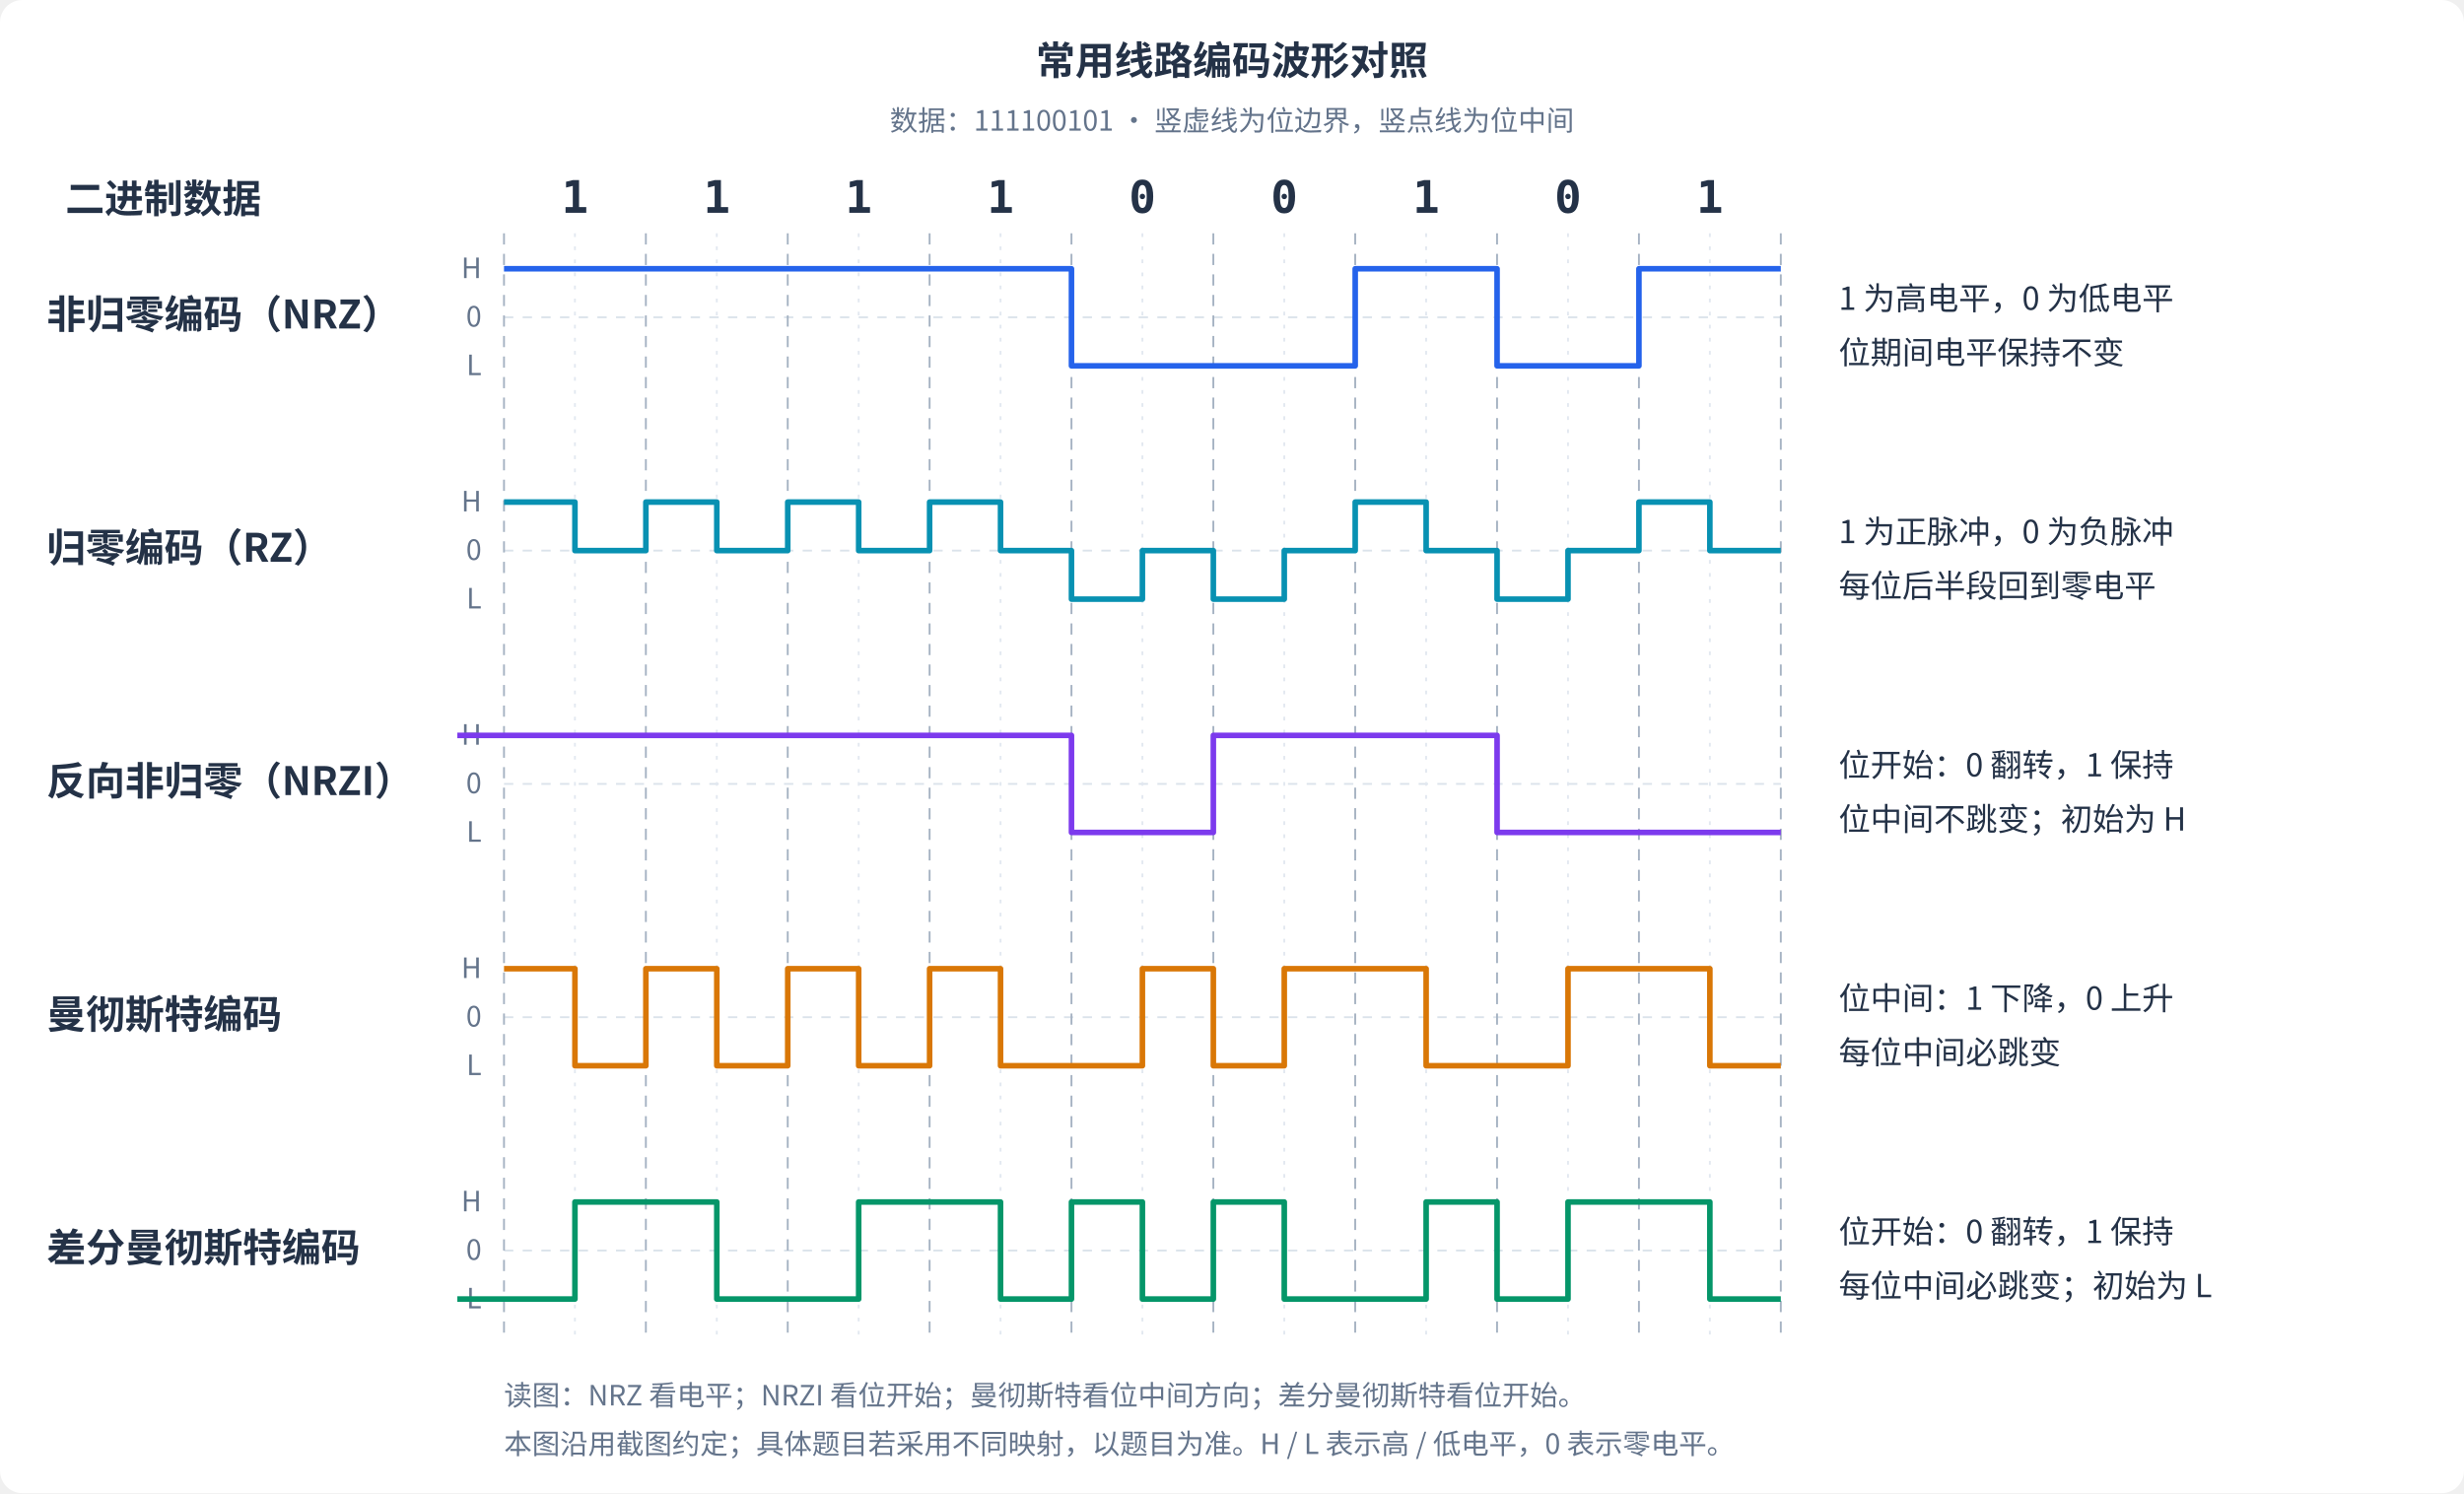
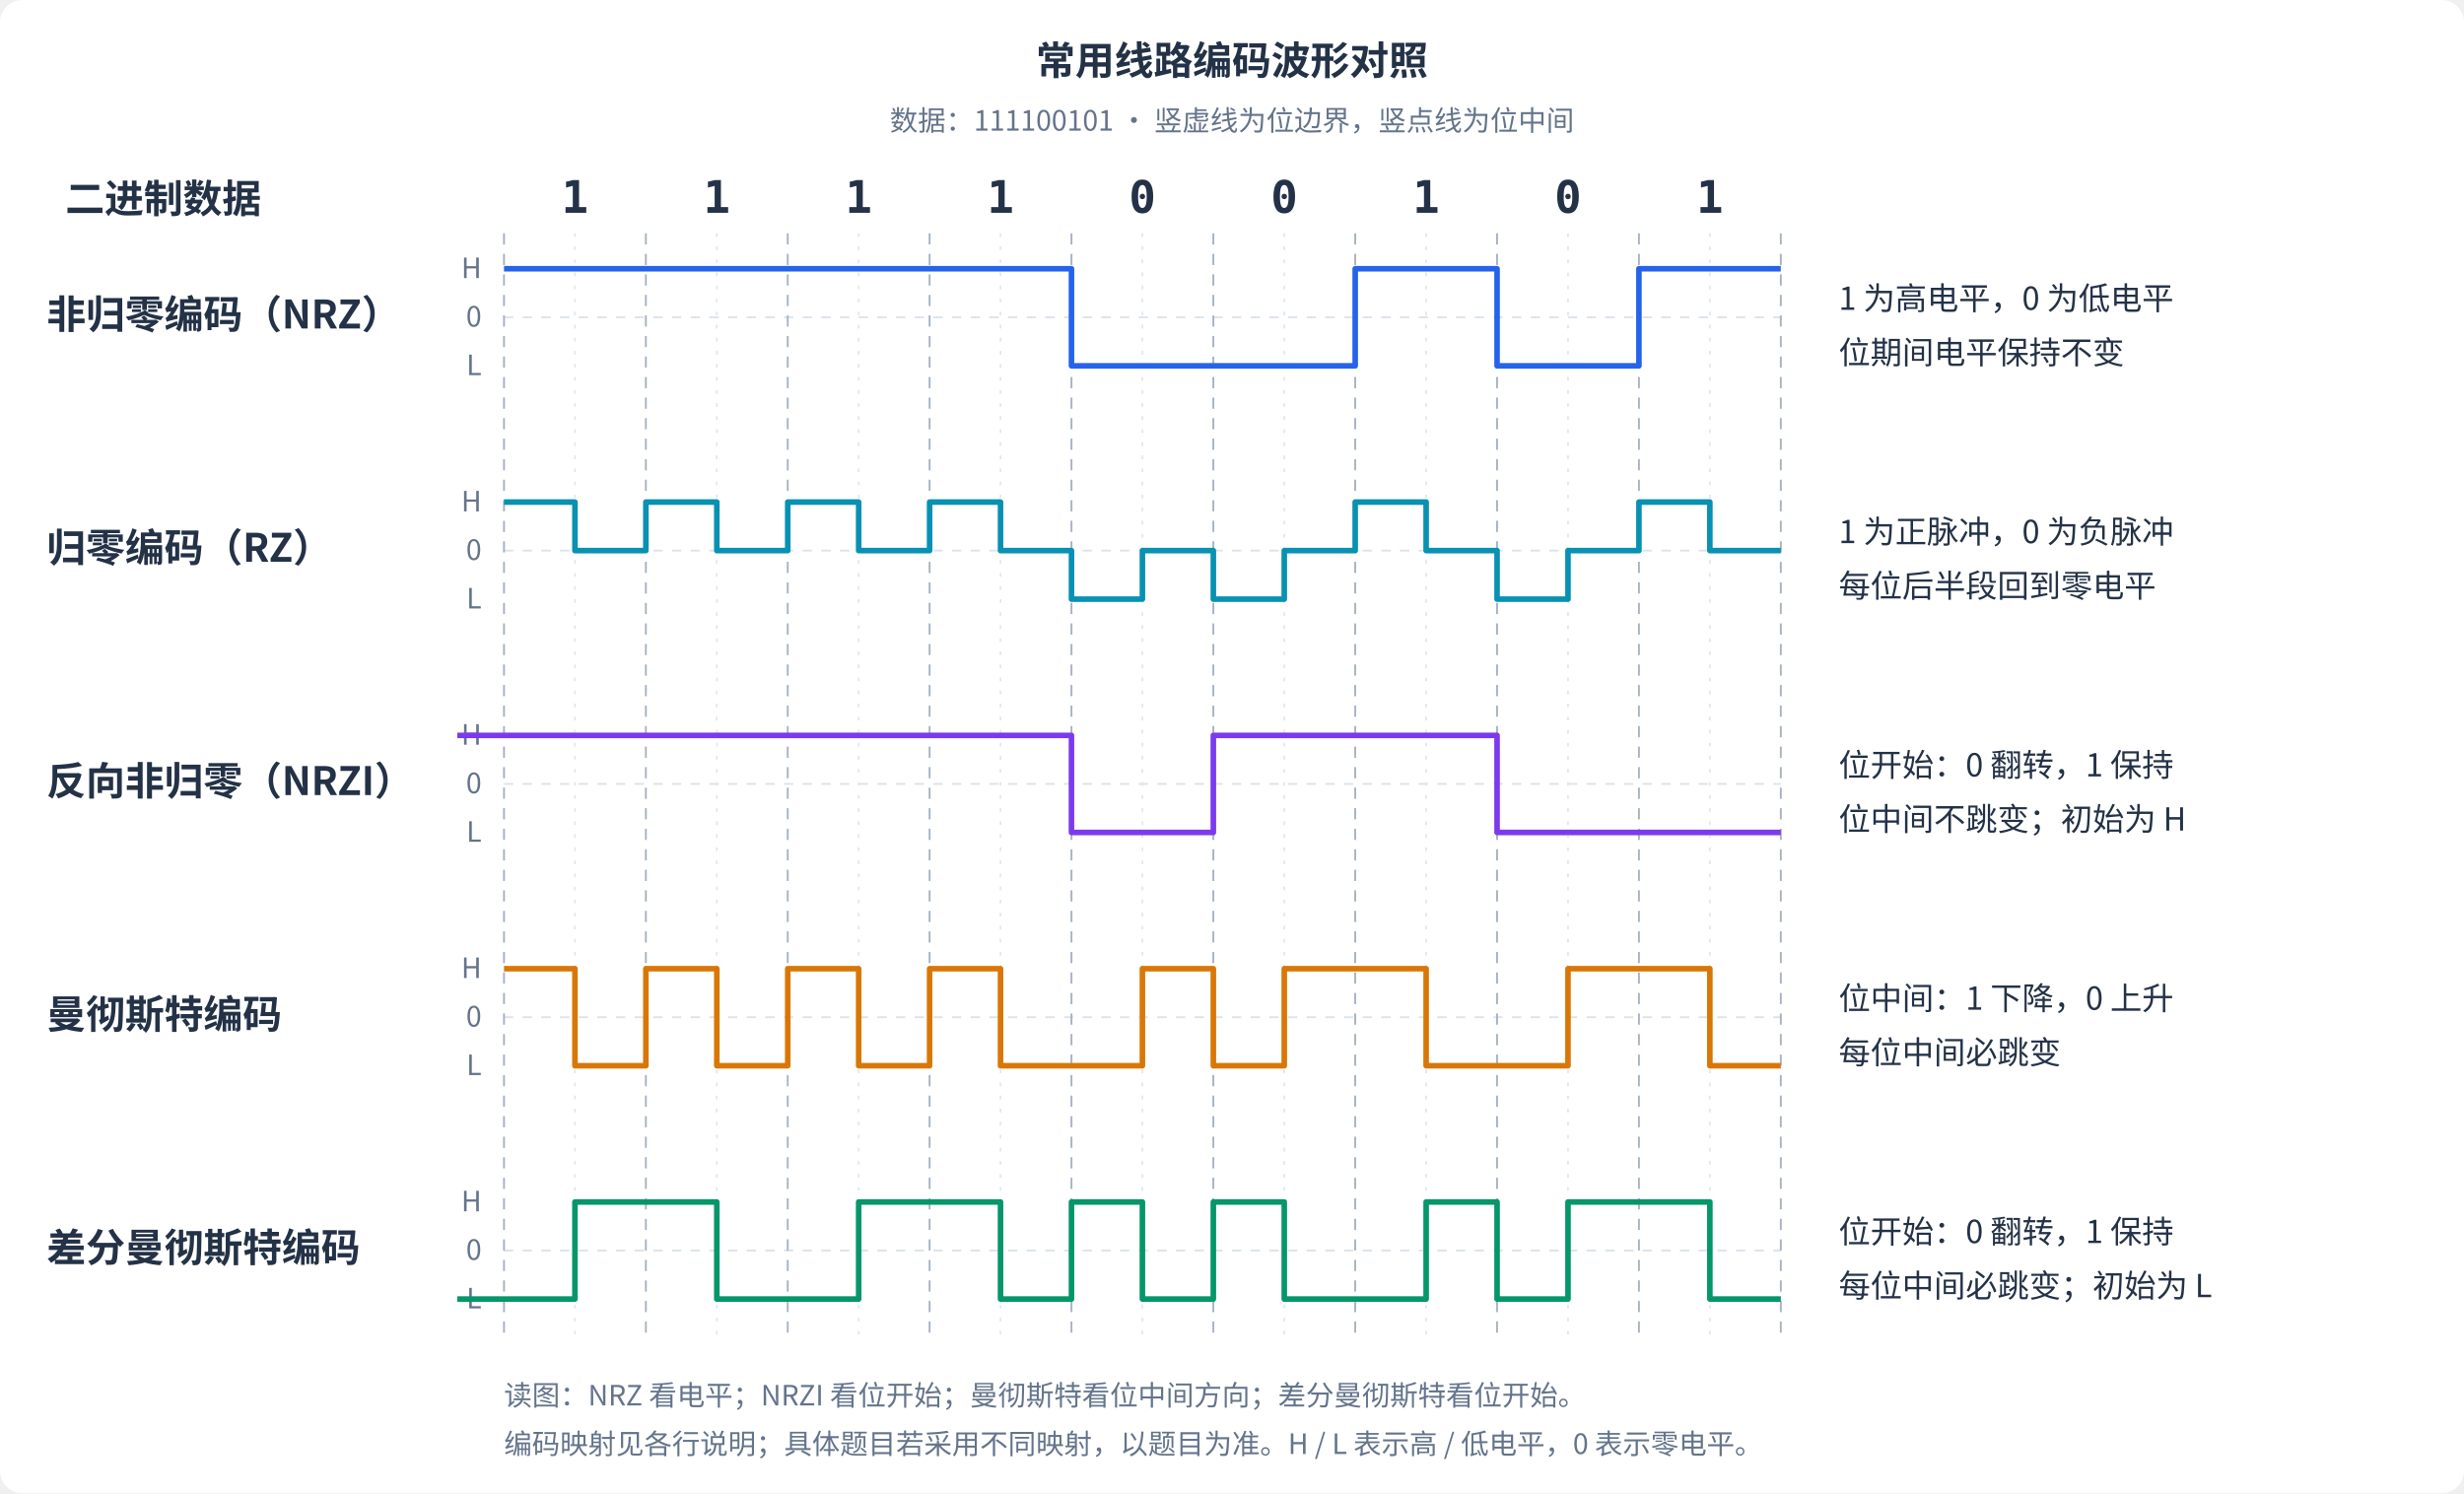
<svg xmlns="http://www.w3.org/2000/svg" width="1320" height="800" viewBox="0 0 1320 800" role="img" aria-labelledby="title desc">
  <rect width="1320" height="800" rx="12" fill="#fff" />
  <style>text{font-family:"Noto Sans CJK SC","Microsoft YaHei",sans-serif;fill:#243247;font-size:18px}.label{font-size:21px;font-weight:600}.rule{font-size:17px}.muted{fill:#64748b;font-size:15px}.bit{font-family:monospace;font-size:24px;font-weight:bold}</style>
  <text x="660" y="40" class="label" text-anchor="middle">常用线路编码波形对照</text>
  <text x="660" y="70" class="muted" text-anchor="middle">数据：111100101 · 竖虚线为位边界，竖点线为位中间</text>
  <text x="35" y="114" class="label" text-anchor="start">二进制数据</text>
  <text x="308.0" y="114" class="bit" text-anchor="middle">1</text>
  <text x="384.0" y="114" class="bit" text-anchor="middle">1</text>
  <text x="460.0" y="114" class="bit" text-anchor="middle">1</text>
  <text x="536.0" y="114" class="bit" text-anchor="middle">1</text>
  <text x="612.0" y="114" class="bit" text-anchor="middle">0</text>
  <text x="688.0" y="114" class="bit" text-anchor="middle">0</text>
  <text x="764.0" y="114" class="bit" text-anchor="middle">1</text>
  <text x="840.0" y="114" class="bit" text-anchor="middle">0</text>
  <text x="916.0" y="114" class="bit" text-anchor="middle">1</text>
  <line x1="270" y1="170" x2="954" y2="170" stroke="#dbe3eb" stroke-width="1" stroke-dasharray="5 5" />
  <line x1="270" y1="295" x2="954" y2="295" stroke="#dbe3eb" stroke-width="1" stroke-dasharray="5 5" />
  <line x1="270" y1="420" x2="954" y2="420" stroke="#dbe3eb" stroke-width="1" stroke-dasharray="5 5" />
  <line x1="270" y1="545" x2="954" y2="545" stroke="#dbe3eb" stroke-width="1" stroke-dasharray="5 5" />
  <line x1="270" y1="670" x2="954" y2="670" stroke="#dbe3eb" stroke-width="1" stroke-dasharray="5 5" />
  <line x1="270" y1="125" x2="270" y2="717" stroke="#a5b2c2" stroke-width="1" stroke-dasharray="6 5" />
  <line x1="346" y1="125" x2="346" y2="717" stroke="#a5b2c2" stroke-width="1" stroke-dasharray="6 5" />
  <line x1="422" y1="125" x2="422" y2="717" stroke="#a5b2c2" stroke-width="1" stroke-dasharray="6 5" />
  <line x1="498" y1="125" x2="498" y2="717" stroke="#a5b2c2" stroke-width="1" stroke-dasharray="6 5" />
  <line x1="574" y1="125" x2="574" y2="717" stroke="#a5b2c2" stroke-width="1" stroke-dasharray="6 5" />
  <line x1="650" y1="125" x2="650" y2="717" stroke="#a5b2c2" stroke-width="1" stroke-dasharray="6 5" />
  <line x1="726" y1="125" x2="726" y2="717" stroke="#a5b2c2" stroke-width="1" stroke-dasharray="6 5" />
  <line x1="802" y1="125" x2="802" y2="717" stroke="#a5b2c2" stroke-width="1" stroke-dasharray="6 5" />
  <line x1="878" y1="125" x2="878" y2="717" stroke="#a5b2c2" stroke-width="1" stroke-dasharray="6 5" />
  <line x1="954" y1="125" x2="954" y2="717" stroke="#a5b2c2" stroke-width="1" stroke-dasharray="6 5" />
  <line x1="308.0" y1="125" x2="308.0" y2="717" stroke="#e2e8f0" stroke-width="1" stroke-dasharray="2 5" />
  <line x1="384.0" y1="125" x2="384.0" y2="717" stroke="#e2e8f0" stroke-width="1" stroke-dasharray="2 5" />
  <line x1="460.0" y1="125" x2="460.0" y2="717" stroke="#e2e8f0" stroke-width="1" stroke-dasharray="2 5" />
  <line x1="536.0" y1="125" x2="536.0" y2="717" stroke="#e2e8f0" stroke-width="1" stroke-dasharray="2 5" />
  <line x1="612.0" y1="125" x2="612.0" y2="717" stroke="#e2e8f0" stroke-width="1" stroke-dasharray="2 5" />
  <line x1="688.0" y1="125" x2="688.0" y2="717" stroke="#e2e8f0" stroke-width="1" stroke-dasharray="2 5" />
  <line x1="764.0" y1="125" x2="764.0" y2="717" stroke="#e2e8f0" stroke-width="1" stroke-dasharray="2 5" />
  <line x1="840.0" y1="125" x2="840.0" y2="717" stroke="#e2e8f0" stroke-width="1" stroke-dasharray="2 5" />
  <line x1="916.0" y1="125" x2="916.0" y2="717" stroke="#e2e8f0" stroke-width="1" stroke-dasharray="2 5" />
  <text x="25" y="176" class="label" text-anchor="start">非归零编码（NRZ）</text>
  <text x="258" y="149" class="muted" text-anchor="end">H</text>
  <text x="258" y="175" class="muted" text-anchor="end">0</text>
  <text x="258" y="201" class="muted" text-anchor="end">L</text>
  <path d="M 270,144 L 308,144 L 308,144 L 346,144 L 346,144 L 384,144 L 384,144 L 422,144 L 422,144 L 460,144 L 460,144 L 498,144 L 498,144 L 536,144 L 536,144 L 574,144 L 574,196 L 612,196 L 612,196 L 650,196 L 650,196 L 688,196 L 688,196 L 726,196 L 726,144 L 764,144 L 764,144 L 802,144 L 802,196 L 840,196 L 840,196 L 878,196 L 878,144 L 916,144 L 916,144 L 954,144" fill="none" stroke="#2563eb" stroke-width="3" stroke-linejoin="round" />
  <text x="985" y="166" class="rule" text-anchor="start">1 为高电平，0 为低电平</text>
  <text x="985" y="195" class="rule" text-anchor="start">位期间电平保持不变</text>
  <text x="25" y="301" class="label" text-anchor="start">归零编码（RZ）</text>
  <text x="258" y="274" class="muted" text-anchor="end">H</text>
  <text x="258" y="300" class="muted" text-anchor="end">0</text>
  <text x="258" y="326" class="muted" text-anchor="end">L</text>
  <path d="M 270,269 L 308,269 L 308,295 L 346,295 L 346,269 L 384,269 L 384,295 L 422,295 L 422,269 L 460,269 L 460,295 L 498,295 L 498,269 L 536,269 L 536,295 L 574,295 L 574,321 L 612,321 L 612,295 L 650,295 L 650,321 L 688,321 L 688,295 L 726,295 L 726,269 L 764,269 L 764,295 L 802,295 L 802,321 L 840,321 L 840,295 L 878,295 L 878,269 L 916,269 L 916,295 L 954,295" fill="none" stroke="#0891b2" stroke-width="3" stroke-linejoin="round" />
  <text x="985" y="291" class="rule" text-anchor="start">1 为正脉冲，0 为负脉冲</text>
  <text x="985" y="320" class="rule" text-anchor="start">每位后半段回到零电平</text>
  <text x="25" y="426" class="label" text-anchor="start">反向非归零（NRZI）</text>
  <text x="258" y="399" class="muted" text-anchor="end">H</text>
  <text x="258" y="425" class="muted" text-anchor="end">0</text>
  <text x="258" y="451" class="muted" text-anchor="end">L</text>
  <path d="M 245,394 L 270,394 L 270,394 L 308,394 L 308,394 L 346,394 L 346,394 L 384,394 L 384,394 L 422,394 L 422,394 L 460,394 L 460,394 L 498,394 L 498,394 L 536,394 L 536,394 L 574,394 L 574,446 L 612,446 L 612,446 L 650,446 L 650,394 L 688,394 L 688,394 L 726,394 L 726,394 L 764,394 L 764,394 L 802,394 L 802,446 L 840,446 L 840,446 L 878,446 L 878,446 L 916,446 L 916,446 L 954,446" fill="none" stroke="#7c3aed" stroke-width="3" stroke-linejoin="round" />
  <text x="985" y="416" class="rule" text-anchor="start">位开始：0 翻转，1 保持</text>
  <text x="985" y="445" class="rule" text-anchor="start">位中间不跳变；初始为 H</text>
  <text x="25" y="551" class="label" text-anchor="start">曼彻斯特编码</text>
  <text x="258" y="524" class="muted" text-anchor="end">H</text>
  <text x="258" y="550" class="muted" text-anchor="end">0</text>
  <text x="258" y="576" class="muted" text-anchor="end">L</text>
  <path d="M 270,519 L 308,519 L 308,571 L 346,571 L 346,519 L 384,519 L 384,571 L 422,571 L 422,519 L 460,519 L 460,571 L 498,571 L 498,519 L 536,519 L 536,571 L 574,571 L 574,571 L 612,571 L 612,519 L 650,519 L 650,571 L 688,571 L 688,519 L 726,519 L 726,519 L 764,519 L 764,571 L 802,571 L 802,571 L 840,571 L 840,519 L 878,519 L 878,519 L 916,519 L 916,571 L 954,571" fill="none" stroke="#d97706" stroke-width="3" stroke-linejoin="round" />
  <text x="985" y="541" class="rule" text-anchor="start">位中间：1 下降，0 上升</text>
  <text x="985" y="570" class="rule" text-anchor="start">每位中间必跳变</text>
  <text x="25" y="676" class="label" text-anchor="start">差分曼彻斯特编码</text>
  <text x="258" y="649" class="muted" text-anchor="end">H</text>
  <text x="258" y="675" class="muted" text-anchor="end">0</text>
  <text x="258" y="701" class="muted" text-anchor="end">L</text>
  <path d="M 245,696 L 270,696 L 270,696 L 308,696 L 308,644 L 346,644 L 346,644 L 384,644 L 384,696 L 422,696 L 422,696 L 460,696 L 460,644 L 498,644 L 498,644 L 536,644 L 536,696 L 574,696 L 574,644 L 612,644 L 612,696 L 650,696 L 650,644 L 688,644 L 688,696 L 726,696 L 726,696 L 764,696 L 764,644 L 802,644 L 802,696 L 840,696 L 840,644 L 878,644 L 878,644 L 916,644 L 916,696 L 954,696" fill="none" stroke="#059669" stroke-width="3" stroke-linejoin="round" />
  <text x="985" y="666" class="rule" text-anchor="start">位开始：0 翻转，1 保持</text>
  <text x="985" y="695" class="rule" text-anchor="start">每位中间必跳变；初始为 L</text>
  <text x="270" y="753" class="muted" text-anchor="start">读图：NRZ 看电平；NRZI 看位开始；曼彻斯特看位中间方向；差分曼彻斯特看位开始。</text>
-   <text x="270" y="779" class="muted" text-anchor="start">本图沿用截图约定；具体题目若采用不同映射，以题目为准。H / L 表示高 / 低电平，0 表示零电平。</text>
+   <text x="270" y="779" class="muted" text-anchor="start">编码映射见各行说明；具体题目若采用不同映射，以题目为准。H / L 表示高 / 低电平，0 表示零电平。</text>
</svg>
